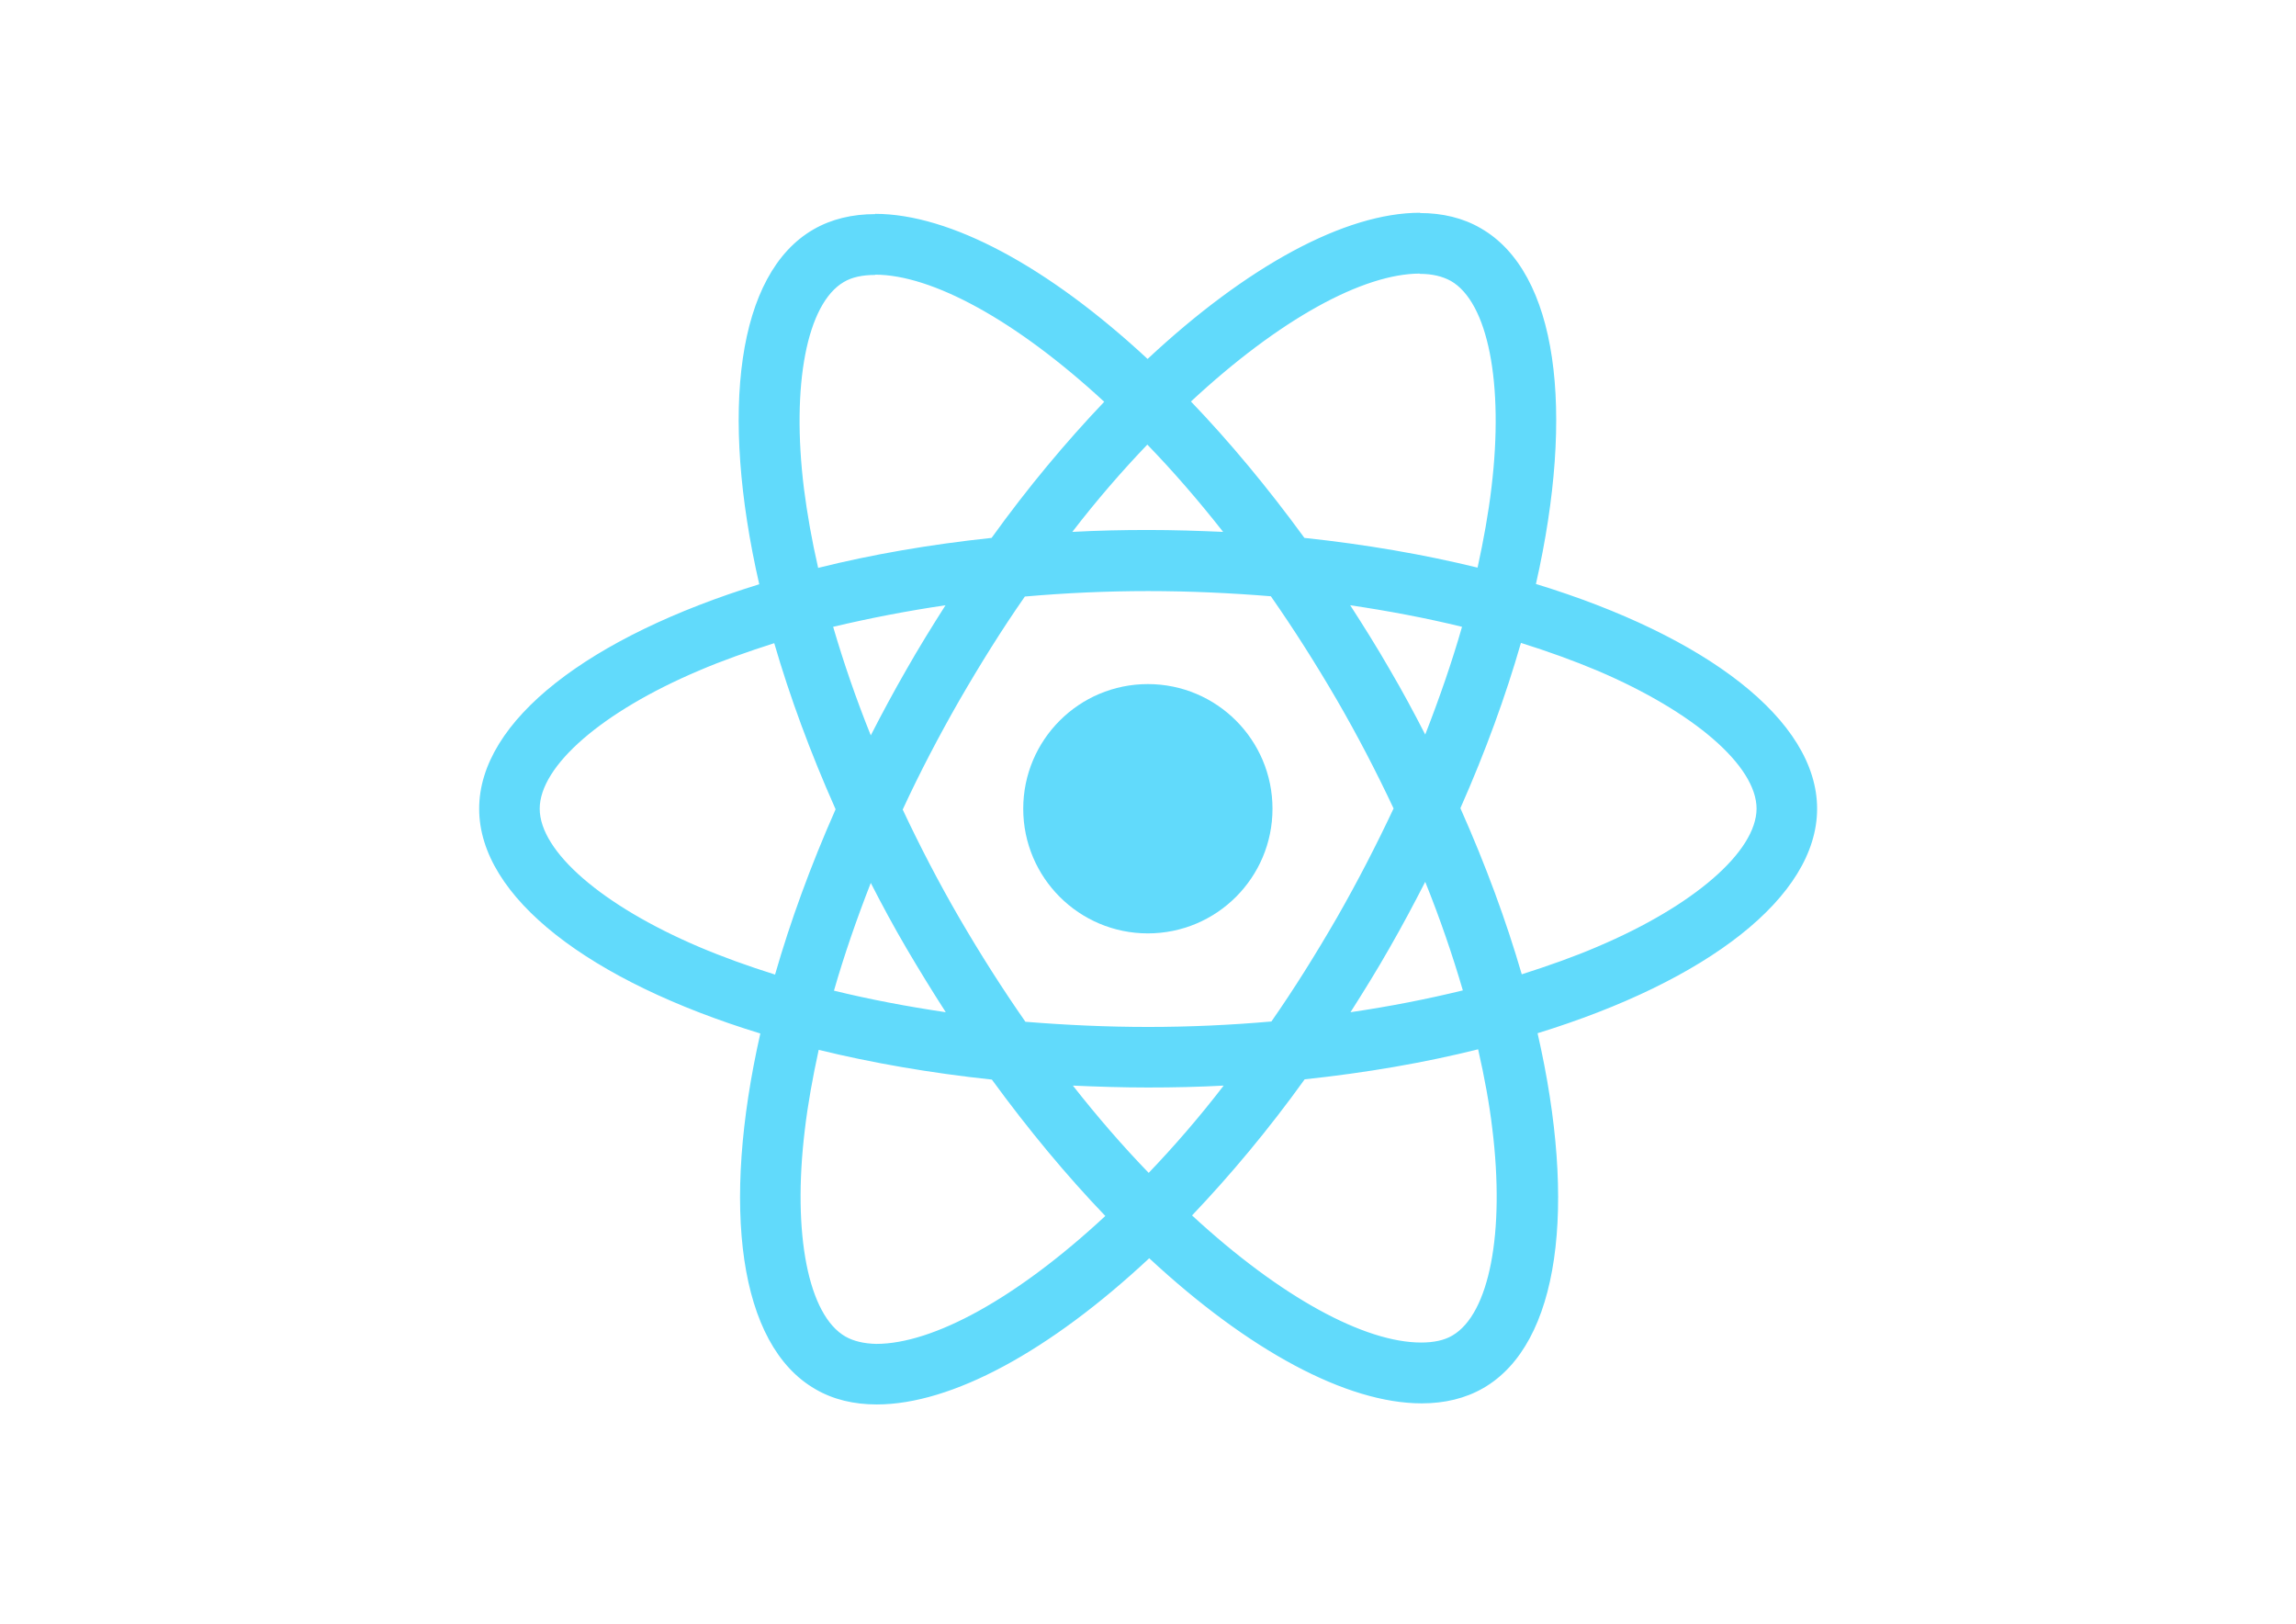
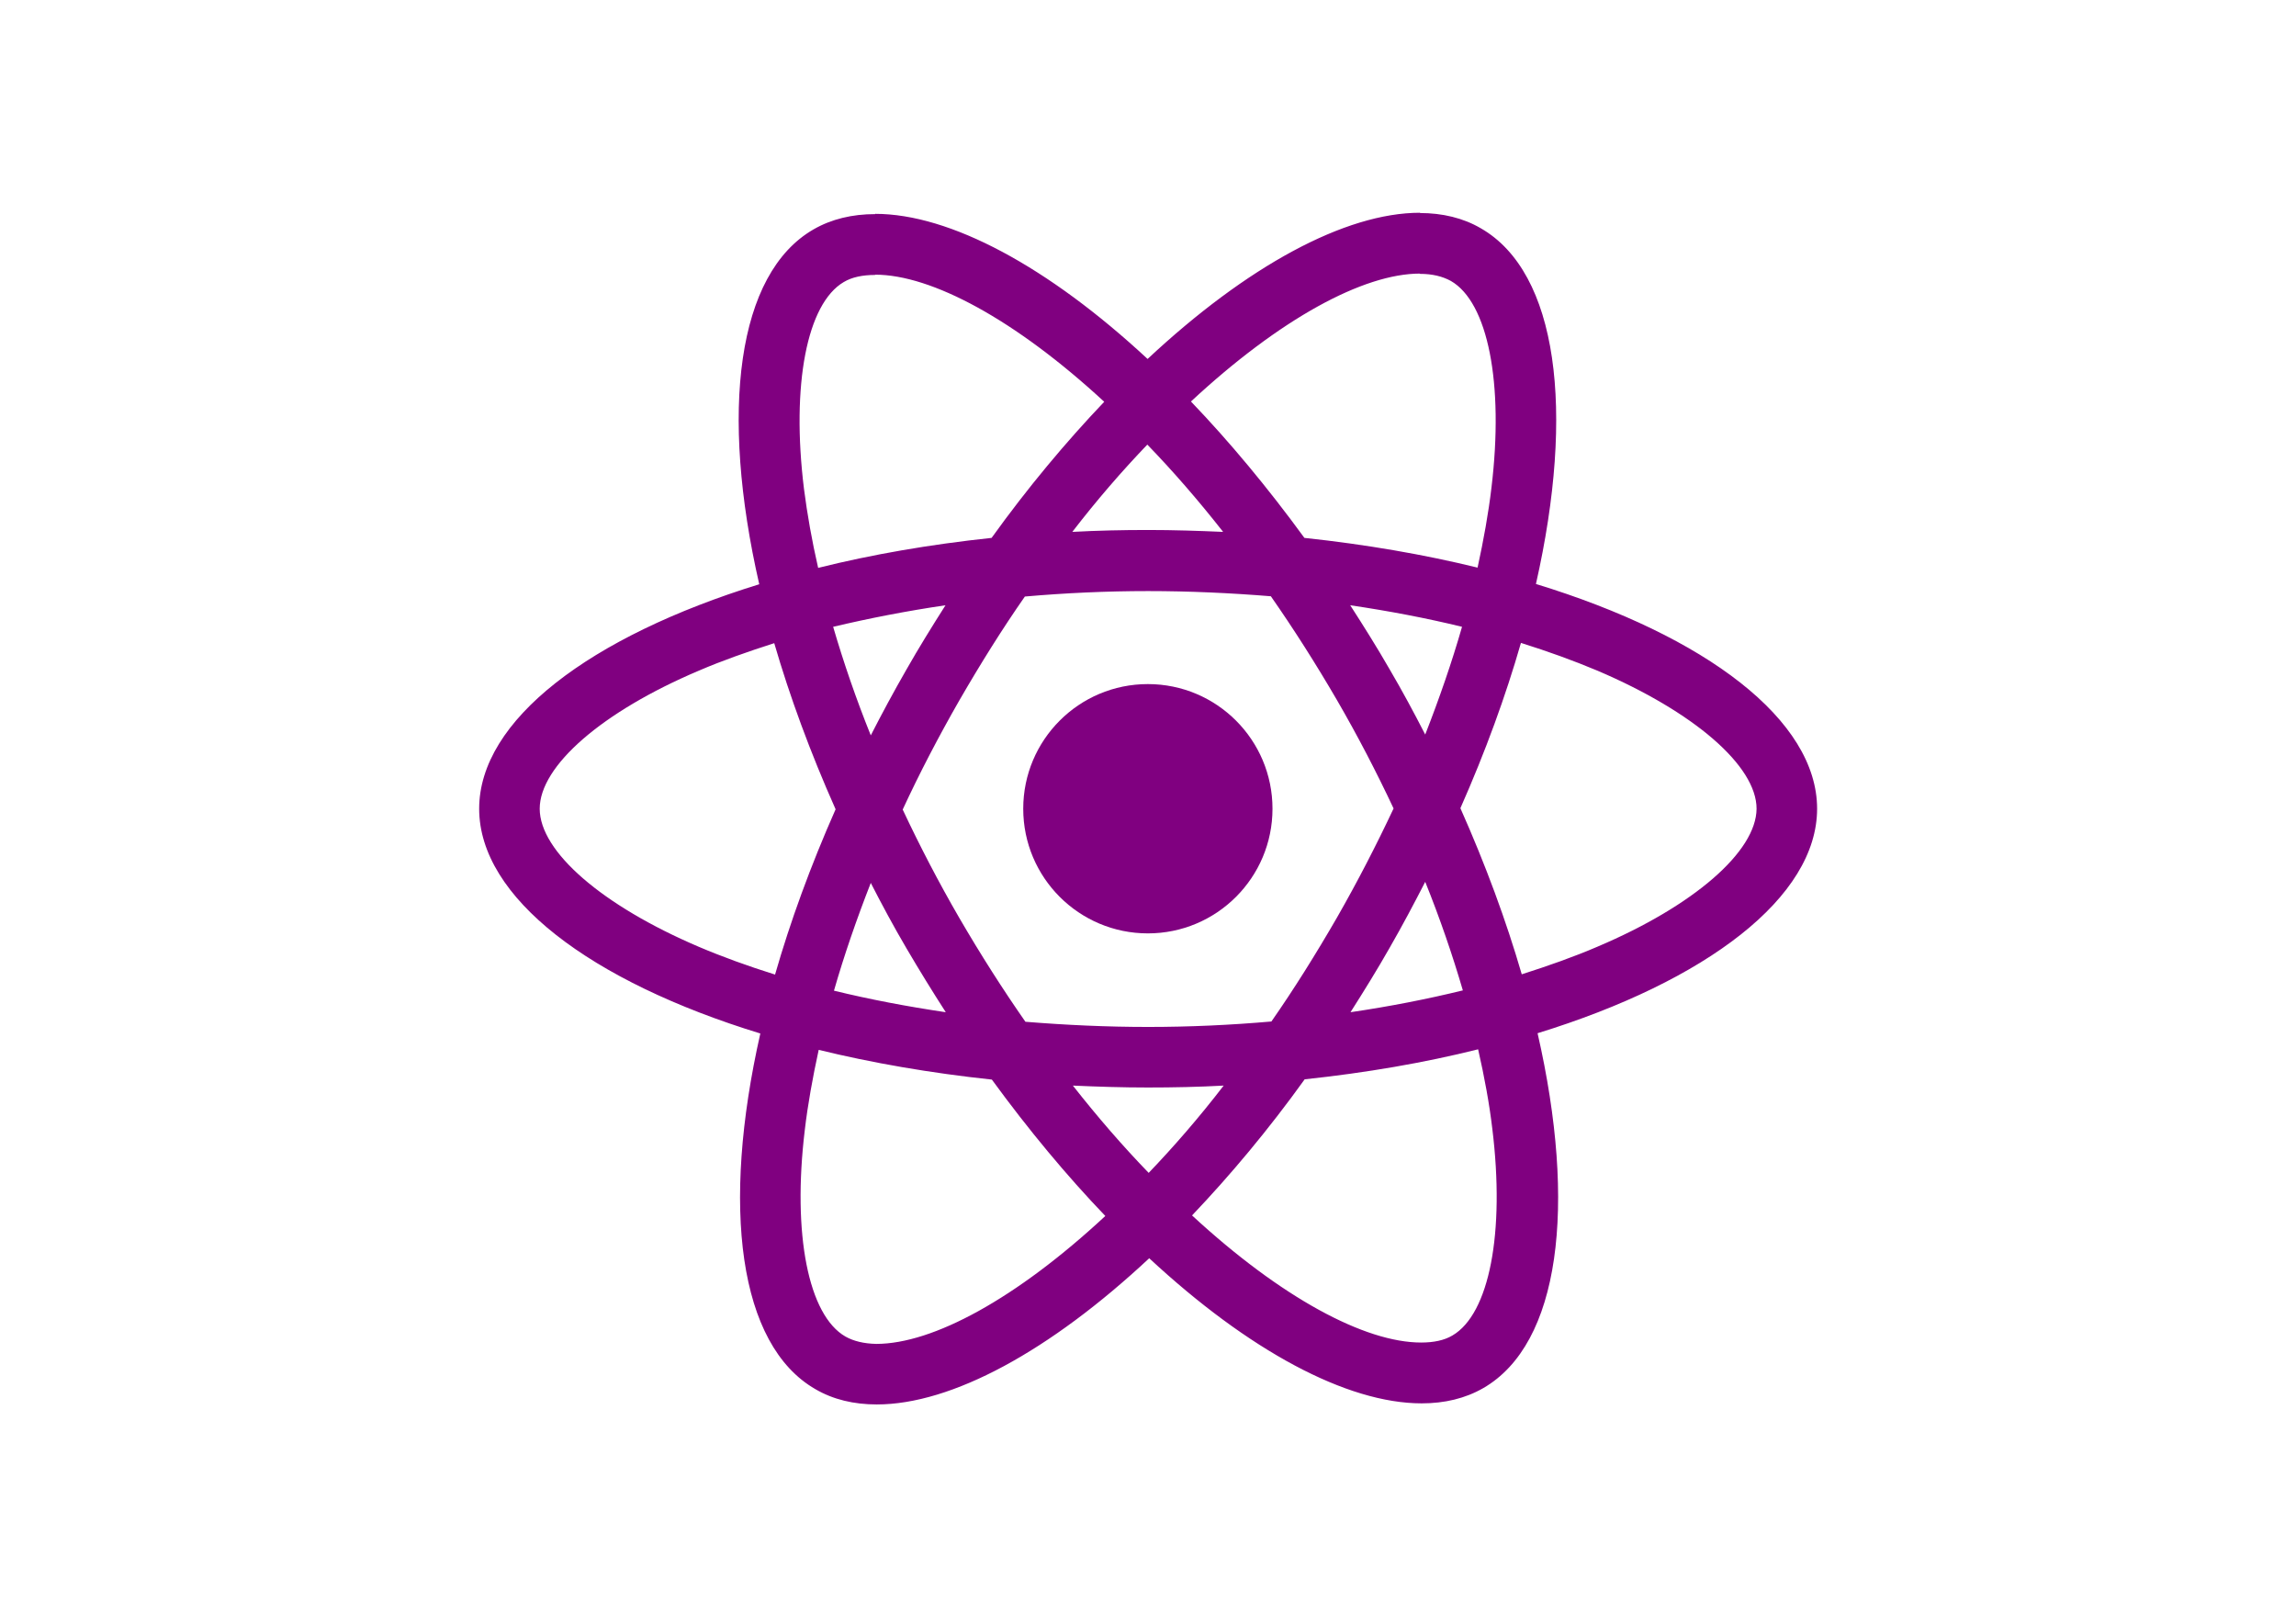
<svg xmlns="http://www.w3.org/2000/svg" viewBox="0 0 841.9 595.3">
-   <g fill="#61DAFB">
+   <g fill="purple">
    <path d="M666.3 296.5c0-32.5-40.7-63.3-103.1-82.4 14.4-63.6 8-114.2-20.2-130.4-6.5-3.8-14.1-5.6-22.4-5.6v22.3c4.6 0 8.3.9 11.4 2.6 13.6 7.8 19.5 37.5 14.9 75.7-1.1 9.4-2.9 19.3-5.1 29.4-19.6-4.8-41-8.5-63.5-10.9-13.5-18.5-27.5-35.3-41.6-50 32.6-30.3 63.2-46.9 84-46.9V78c-27.5 0-63.5 19.6-99.9 53.6-36.4-33.8-72.4-53.2-99.9-53.2v22.3c20.7 0 51.4 16.5 84 46.6-14 14.7-28 31.4-41.3 49.9-22.6 2.4-44 6.1-63.6 11-2.3-10-4-19.7-5.2-29-4.7-38.2 1.1-67.9 14.6-75.8 3-1.8 6.9-2.6 11.5-2.6V78.5c-8.4 0-16 1.8-22.6 5.6-28.1 16.2-34.4 66.7-19.9 130.1-62.2 19.2-102.7 49.9-102.7 82.3 0 32.5 40.7 63.3 103.1 82.4-14.4 63.6-8 114.2 20.2 130.4 6.5 3.8 14.1 5.6 22.5 5.6 27.5 0 63.5-19.6 99.9-53.6 36.4 33.8 72.4 53.2 99.9 53.2 8.4 0 16-1.8 22.6-5.6 28.1-16.2 34.4-66.7 19.9-130.1 62-19.1 102.5-49.9 102.5-82.3zm-130.2-66.7c-3.7 12.9-8.3 26.2-13.5 39.5-4.1-8-8.4-16-13.1-24-4.6-8-9.5-15.8-14.4-23.4 14.2 2.1 27.9 4.7 41 7.9zm-45.8 106.5c-7.8 13.5-15.8 26.3-24.1 38.2-14.9 1.3-30 2-45.2 2-15.1 0-30.2-.7-45-1.9-8.3-11.9-16.4-24.6-24.2-38-7.6-13.1-14.5-26.4-20.8-39.8 6.2-13.4 13.2-26.8 20.7-39.9 7.8-13.5 15.8-26.3 24.1-38.2 14.9-1.3 30-2 45.2-2 15.1 0 30.2.7 45 1.9 8.3 11.9 16.4 24.6 24.2 38 7.6 13.1 14.5 26.4 20.8 39.8-6.3 13.4-13.2 26.8-20.7 39.9zm32.3-13c5.4 13.4 10 26.8 13.8 39.8-13.1 3.2-26.9 5.9-41.2 8 4.9-7.7 9.8-15.6 14.4-23.7 4.6-8 8.9-16.1 13-24.1zM421.2 430c-9.3-9.6-18.6-20.3-27.8-32 9 .4 18.2.7 27.5.7 9.4 0 18.7-.2 27.8-.7-9 11.7-18.3 22.4-27.5 32zm-74.4-58.9c-14.2-2.1-27.9-4.7-41-7.9 3.7-12.9 8.3-26.2 13.5-39.5 4.1 8 8.4 16 13.1 24 4.7 8 9.5 15.8 14.4 23.4zM420.7 163c9.3 9.6 18.6 20.3 27.8 32-9-.4-18.2-.7-27.5-.7-9.4 0-18.7.2-27.8.7 9-11.7 18.3-22.4 27.5-32zm-74 58.9c-4.9 7.7-9.8 15.6-14.4 23.7-4.6 8-8.9 16-13 24-5.4-13.4-10-26.8-13.8-39.8 13.1-3.1 26.9-5.8 41.2-7.9zm-90.5 125.2c-35.4-15.1-58.3-34.9-58.3-50.6 0-15.7 22.9-35.6 58.3-50.6 8.6-3.7 18-7 27.7-10.1 5.7 19.6 13.2 40 22.5 60.9-9.2 20.8-16.6 41.1-22.2 60.6-9.9-3.1-19.3-6.5-28-10.2zM310 490c-13.6-7.8-19.5-37.5-14.9-75.7 1.1-9.4 2.9-19.3 5.1-29.4 19.6 4.8 41 8.5 63.5 10.9 13.5 18.5 27.5 35.3 41.6 50-32.6 30.3-63.2 46.9-84 46.9-4.5-.1-8.3-1-11.3-2.7zm237.2-76.2c4.7 38.2-1.1 67.9-14.6 75.8-3 1.8-6.9 2.6-11.5 2.6-20.7 0-51.4-16.5-84-46.6 14-14.7 28-31.4 41.3-49.9 22.6-2.4 44-6.1 63.6-11 2.3 10.1 4.1 19.8 5.2 29.1zm38.5-66.7c-8.6 3.7-18 7-27.7 10.1-5.7-19.6-13.2-40-22.5-60.9 9.2-20.8 16.6-41.1 22.2-60.6 9.9 3.1 19.3 6.5 28.1 10.2 35.4 15.1 58.3 34.9 58.3 50.6-.1 15.7-23 35.6-58.4 50.6zM320.8 78.4z" />
    <circle cx="420.9" cy="296.5" r="45.7" />
    <path d="M520.5 78.1z" />
  </g>
</svg>
